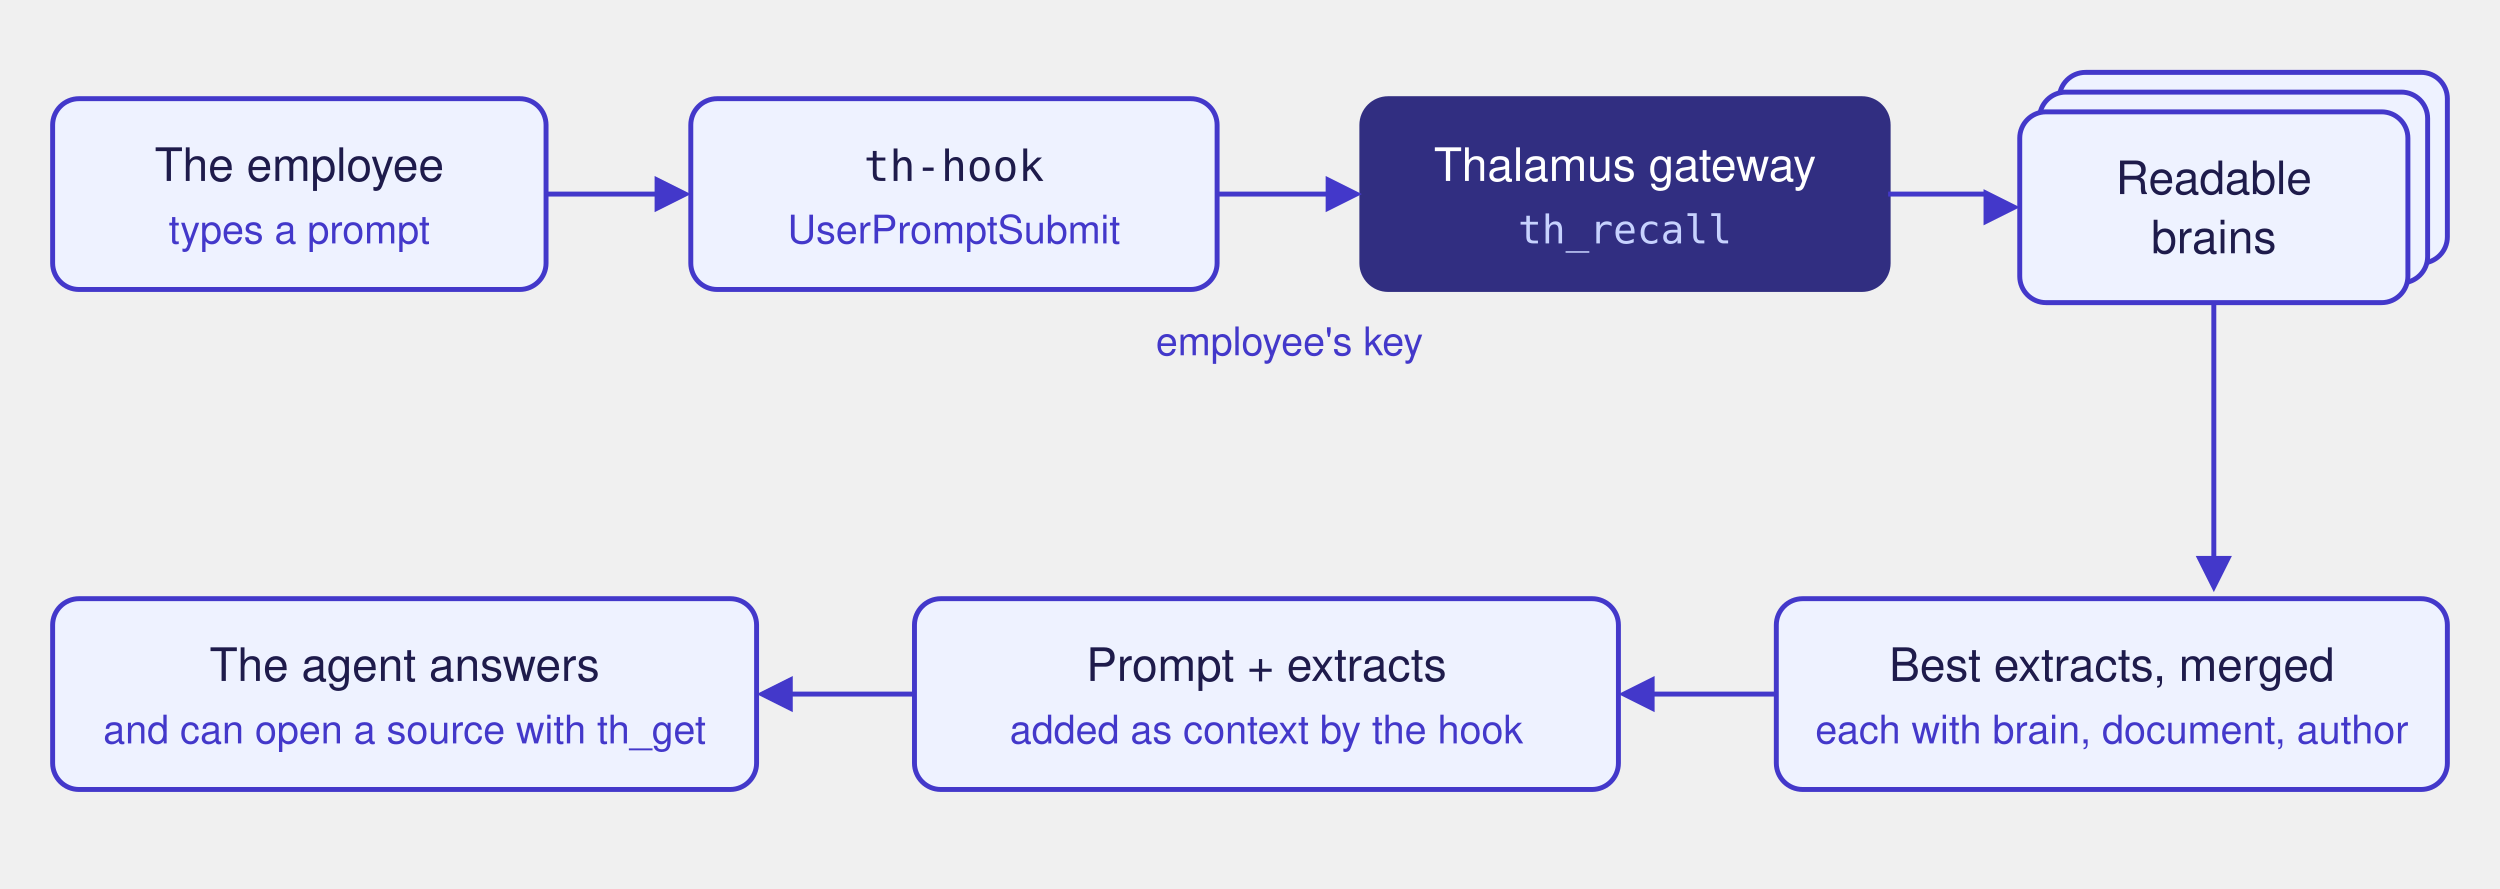
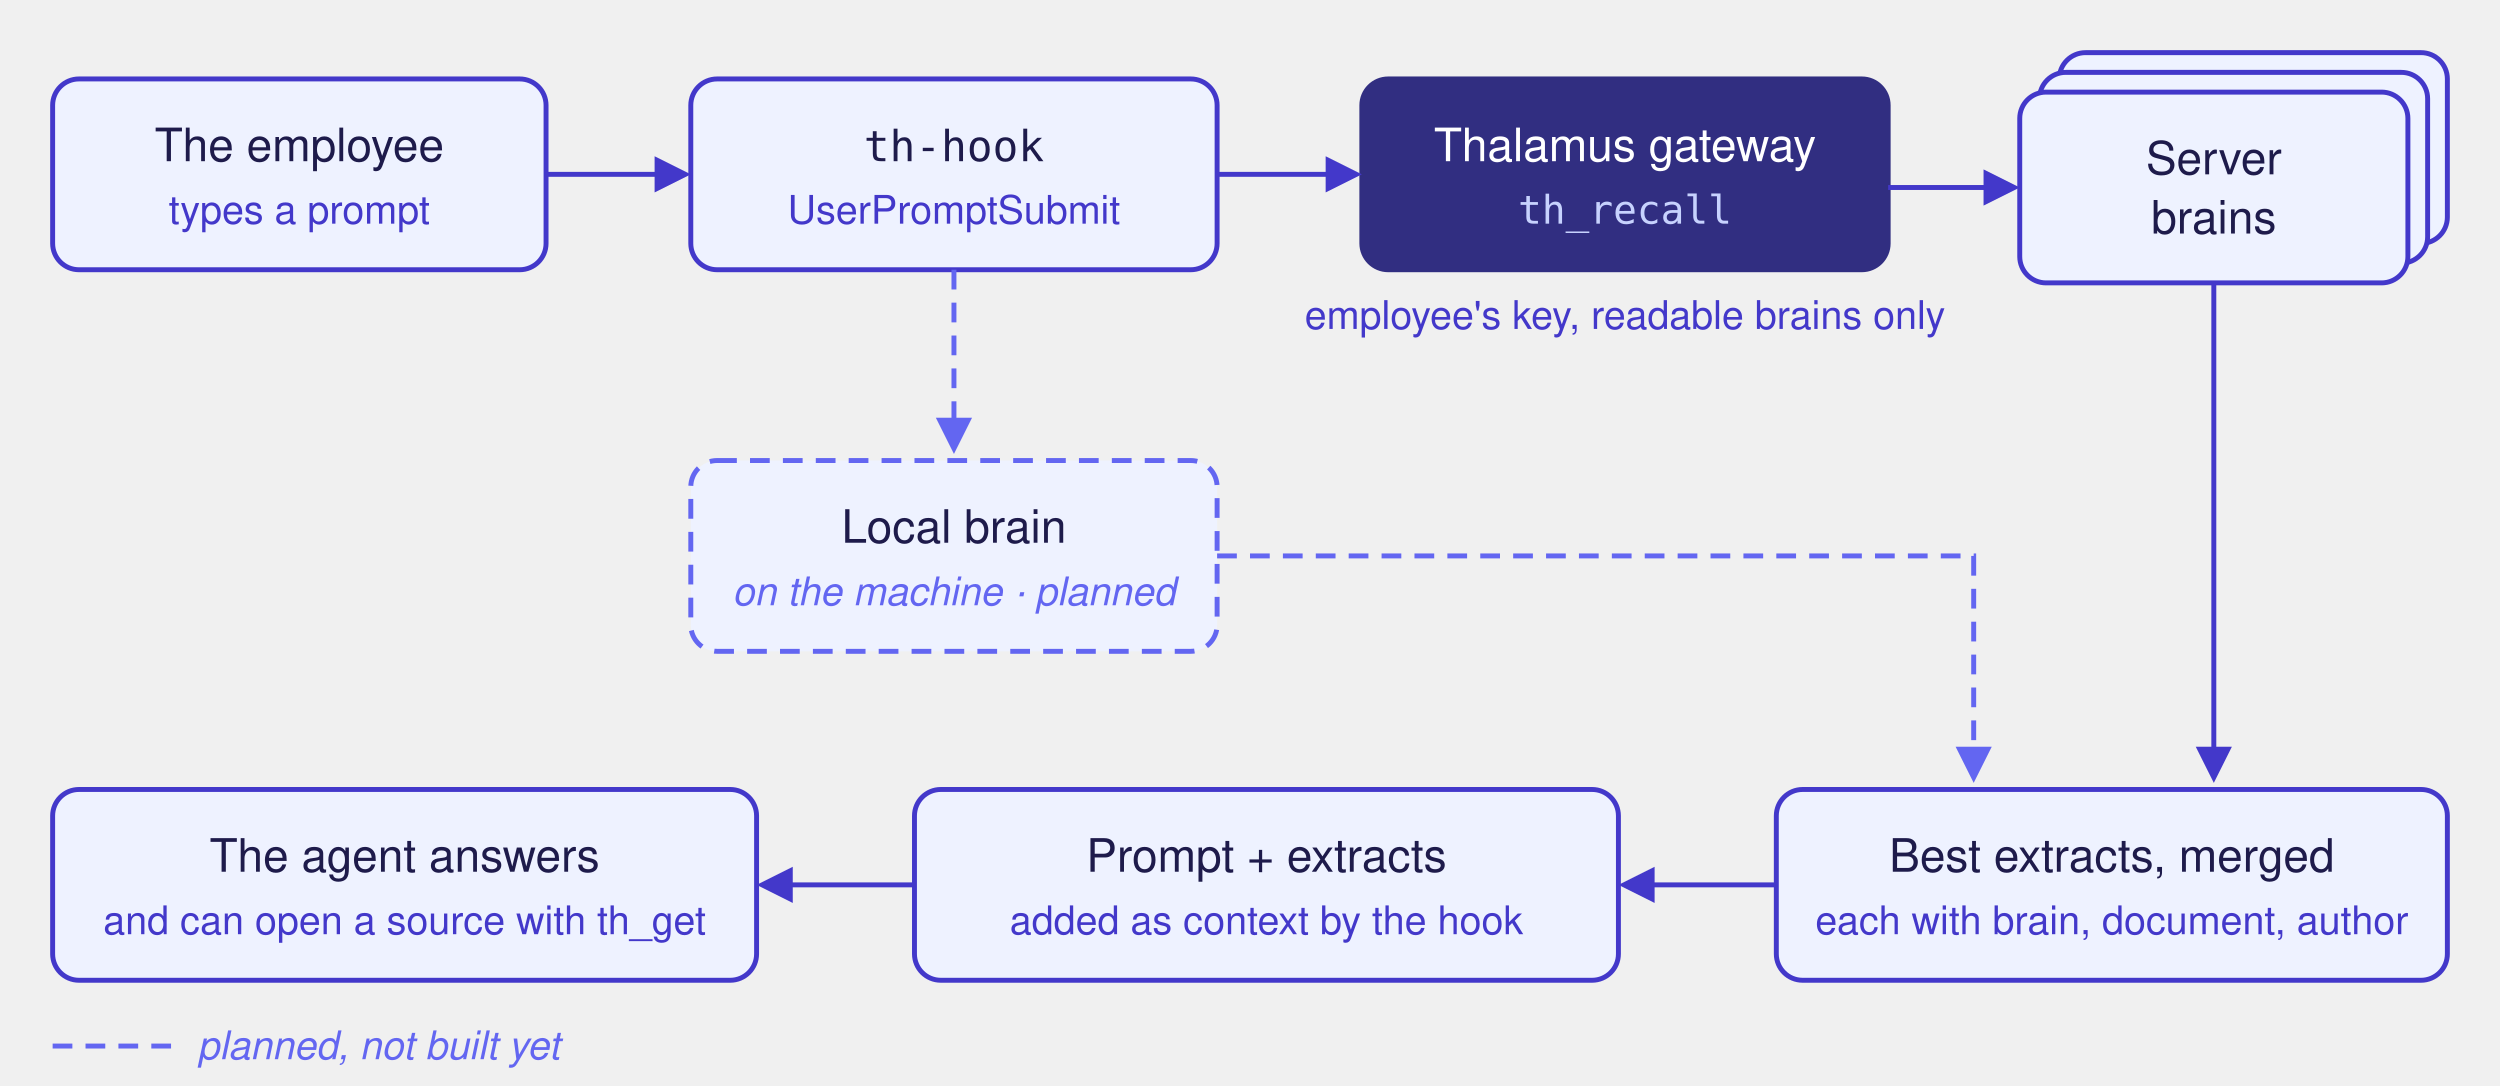
- <svg xmlns="http://www.w3.org/2000/svg" viewBox="0 0 760 270" width="760" height="270" role="img" aria-labelledby="title desc">
+ <svg xmlns="http://www.w3.org/2000/svg" viewBox="0 0 760 330" width="760" height="330" role="img" aria-labelledby="title desc">
  <style>
    .box { fill: #eef2ff; stroke: #4338ca; stroke-width: 1.5; }
    .core { fill: #312e81; stroke: #312e81; }
+     .plan { stroke: #6366f1; stroke-width: 1.5; stroke-dasharray: 6 4; }
    .line { fill: none; stroke: #4338ca; stroke-width: 1.5; }
+     .dash { fill: none; stroke: #6366f1; stroke-width: 1.5; stroke-dasharray: 6 4; }
    .head { fill: #4338ca; }
+     .phead { fill: #6366f1; }
    text { font-family: -apple-system, "Segoe UI", Helvetica, Arial, sans-serif; fill: #1e1b4b; }
    .label { font-size: 14px; }
    .small { font-size: 12px; fill: #4338ca; }
-     .light { fill: #ffffff; }
-     .lightsmall { font-size: 12px; fill: #c7d2fe; }
+     .ptext { font-size: 12px; fill: #6366f1; font-style: italic; }
    .mono { font-family: ui-monospace, SFMono-Regular, Menlo, Consolas, monospace; font-size: 13px; }
-     .step { font-size: 12px; font-weight: 600; fill: #ffffff; }
-     .dot { fill: #4338ca; }
    @media (prefers-color-scheme: dark) {
      .box { fill: #1e1b4b; stroke: #a5b4fc; }
      .core { fill: #4338ca; stroke: #a5b4fc; }
+       .plan, .dash { stroke: #818cf8; }
      .line { stroke: #a5b4fc; }
      .head { fill: #a5b4fc; }
+       .phead { fill: #818cf8; }
      text { fill: #e0e7ff; }
      .small { fill: #c7d2fe; }
-       .dot { fill: #6366f1; }
+       .ptext { fill: #a5b4fc; }
    }
  </style>
-   <rect class="box" x="16" y="30" width="150" height="58" rx="8" />
-   <text class="label" x="91" y="55" text-anchor="middle">The employee</text>
-   <text class="small" x="91" y="74" text-anchor="middle">types a prompt</text>
-   <rect class="box" x="210" y="30" width="160" height="58" rx="8" />
-   <text class="label mono" x="290" y="55" text-anchor="middle">th-hook</text>
-   <text class="small" x="290" y="74" text-anchor="middle">UserPromptSubmit</text>
-   <rect class="box core" x="414" y="30" width="160" height="58" rx="8" />
-   <text class="label light" x="494" y="55" text-anchor="middle" style="fill:#ffffff">Thalamus gateway</text>
-   <text class="lightsmall mono" x="494" y="74" text-anchor="middle" style="font-size:12px">th_recall</text>
-   <rect class="box" x="626" y="22" width="118" height="58" rx="8" />
-   <rect class="box" x="620" y="28" width="118" height="58" rx="8" />
-   <rect class="box" x="614" y="34" width="118" height="58" rx="8" />
-   <text class="label" x="673" y="59" text-anchor="middle">Readable</text>
-   <text class="label" x="673" y="77" text-anchor="middle">brains</text>
-   <path class="line" d="M166 59 L 200 59" />
-   <path class="head" d="M210 59 L 199 53.5 L 199 64.5 Z" />
-   <path class="line" d="M370 59 L 404 59" />
-   <path class="head" d="M414 59 L 403 53.5 L 403 64.5 Z" />
-   <path class="line" d="M574 59 L 604 59" />
-   <path class="head" d="M614 63 L 603 57.5 L 603 68.5 Z" />
-   <text class="small" x="392" y="108" text-anchor="middle">employee's key</text>
-   <path class="line" d="M673 92 L 673 170" />
-   <path class="head" d="M673 180 L 667.5 169 L 678.5 169 Z" />
-   <rect class="box" x="540" y="182" width="204" height="58" rx="8" />
-   <text class="label" x="642" y="207" text-anchor="middle">Best extracts, merged</text>
-   <text class="small" x="642" y="226" text-anchor="middle">each with brain, document, author</text>
-   <rect class="box" x="278" y="182" width="214" height="58" rx="8" />
-   <text class="label" x="385" y="207" text-anchor="middle">Prompt + extracts</text>
-   <text class="small" x="385" y="226" text-anchor="middle">added as context by the hook</text>
-   <rect class="box" x="16" y="182" width="214" height="58" rx="8" />
-   <text class="label" x="123" y="207" text-anchor="middle">The agent answers</text>
-   <text class="small" x="123" y="226" text-anchor="middle">and can open a source with th_get</text>
-   <path class="line" d="M540 211 L 502 211" />
-   <path class="head" d="M492 211 L 503 205.5 L 503 216.5 Z" />
-   <path class="line" d="M278 211 L 240 211" />
-   <path class="head" d="M230 211 L 241 205.5 L 241 216.5 Z" />
+   <rect class="box" x="16" y="24" width="150" height="58" rx="8" />
+   <text class="label" x="91" y="49" text-anchor="middle">The employee</text>
+   <text class="small" x="91" y="68" text-anchor="middle">types a prompt</text>
+   <rect class="box" x="210" y="24" width="160" height="58" rx="8" />
+   <text class="label mono" x="290" y="49" text-anchor="middle">th-hook</text>
+   <text class="small" x="290" y="68" text-anchor="middle">UserPromptSubmit</text>
+   <rect class="box core" x="414" y="24" width="160" height="58" rx="8" />
+   <text class="label" x="494" y="49" text-anchor="middle" style="fill:#ffffff">Thalamus gateway</text>
+   <text class="mono" x="494" y="68" text-anchor="middle" style="font-size:12px;fill:#c7d2fe">th_recall</text>
+   <rect class="box" x="626" y="16" width="118" height="58" rx="8" />
+   <rect class="box" x="620" y="22" width="118" height="58" rx="8" />
+   <rect class="box" x="614" y="28" width="118" height="58" rx="8" />
+   <text class="label" x="673" y="53" text-anchor="middle">Server</text>
+   <text class="label" x="673" y="71" text-anchor="middle">brains</text>
+   <path class="line" d="M166 53 L 200 53" />
+   <path class="head" d="M210 53 L 199 47.5 L 199 58.5 Z" />
+   <path class="line" d="M370 53 L 404 53" />
+   <path class="head" d="M414 53 L 403 47.5 L 403 58.5 Z" />
+   <path class="line" d="M574 57 L 604 57" />
+   <path class="head" d="M614 57 L 603 51.5 L 603 62.5 Z" />
+   <text class="small" x="494" y="100" text-anchor="middle">employee's key, readable brains only</text>
+   <path class="dash" d="M290 82 L 290 128" />
+   <path class="phead" d="M290 138 L 284.5 127 L 295.5 127 Z" />
+   <rect class="box plan" x="210" y="140" width="160" height="58" rx="8" />
+   <text class="label" x="290" y="165" text-anchor="middle">Local brain</text>
+   <text class="ptext" x="290" y="184" text-anchor="middle">on the machine · planned</text>
+   <path class="dash" d="M370 169 L 600 169 L 600 228" />
+   <path class="phead" d="M600 238 L 594.5 227 L 605.5 227 Z" />
+   <path class="line" d="M673 86 L 673 228" />
+   <path class="head" d="M673 238 L 667.5 227 L 678.5 227 Z" />
+   <rect class="box" x="540" y="240" width="204" height="58" rx="8" />
+   <text class="label" x="642" y="265" text-anchor="middle">Best extracts, merged</text>
+   <text class="small" x="642" y="284" text-anchor="middle">each with brain, document, author</text>
+   <rect class="box" x="278" y="240" width="214" height="58" rx="8" />
+   <text class="label" x="385" y="265" text-anchor="middle">Prompt + extracts</text>
+   <text class="small" x="385" y="284" text-anchor="middle">added as context by the hook</text>
+   <rect class="box" x="16" y="240" width="214" height="58" rx="8" />
+   <text class="label" x="123" y="265" text-anchor="middle">The agent answers</text>
+   <text class="small" x="123" y="284" text-anchor="middle">and can open a source with th_get</text>
+   <path class="line" d="M540 269 L 502 269" />
+   <path class="head" d="M492 269 L 503 263.5 L 503 274.5 Z" />
+   <path class="line" d="M278 269 L 240 269" />
+   <path class="head" d="M230 269 L 241 263.5 L 241 274.5 Z" />
+   <path class="dash" d="M16 318 L 52 318" />
+   <text class="ptext" x="60" y="322">planned, not built yet</text>
</svg>
